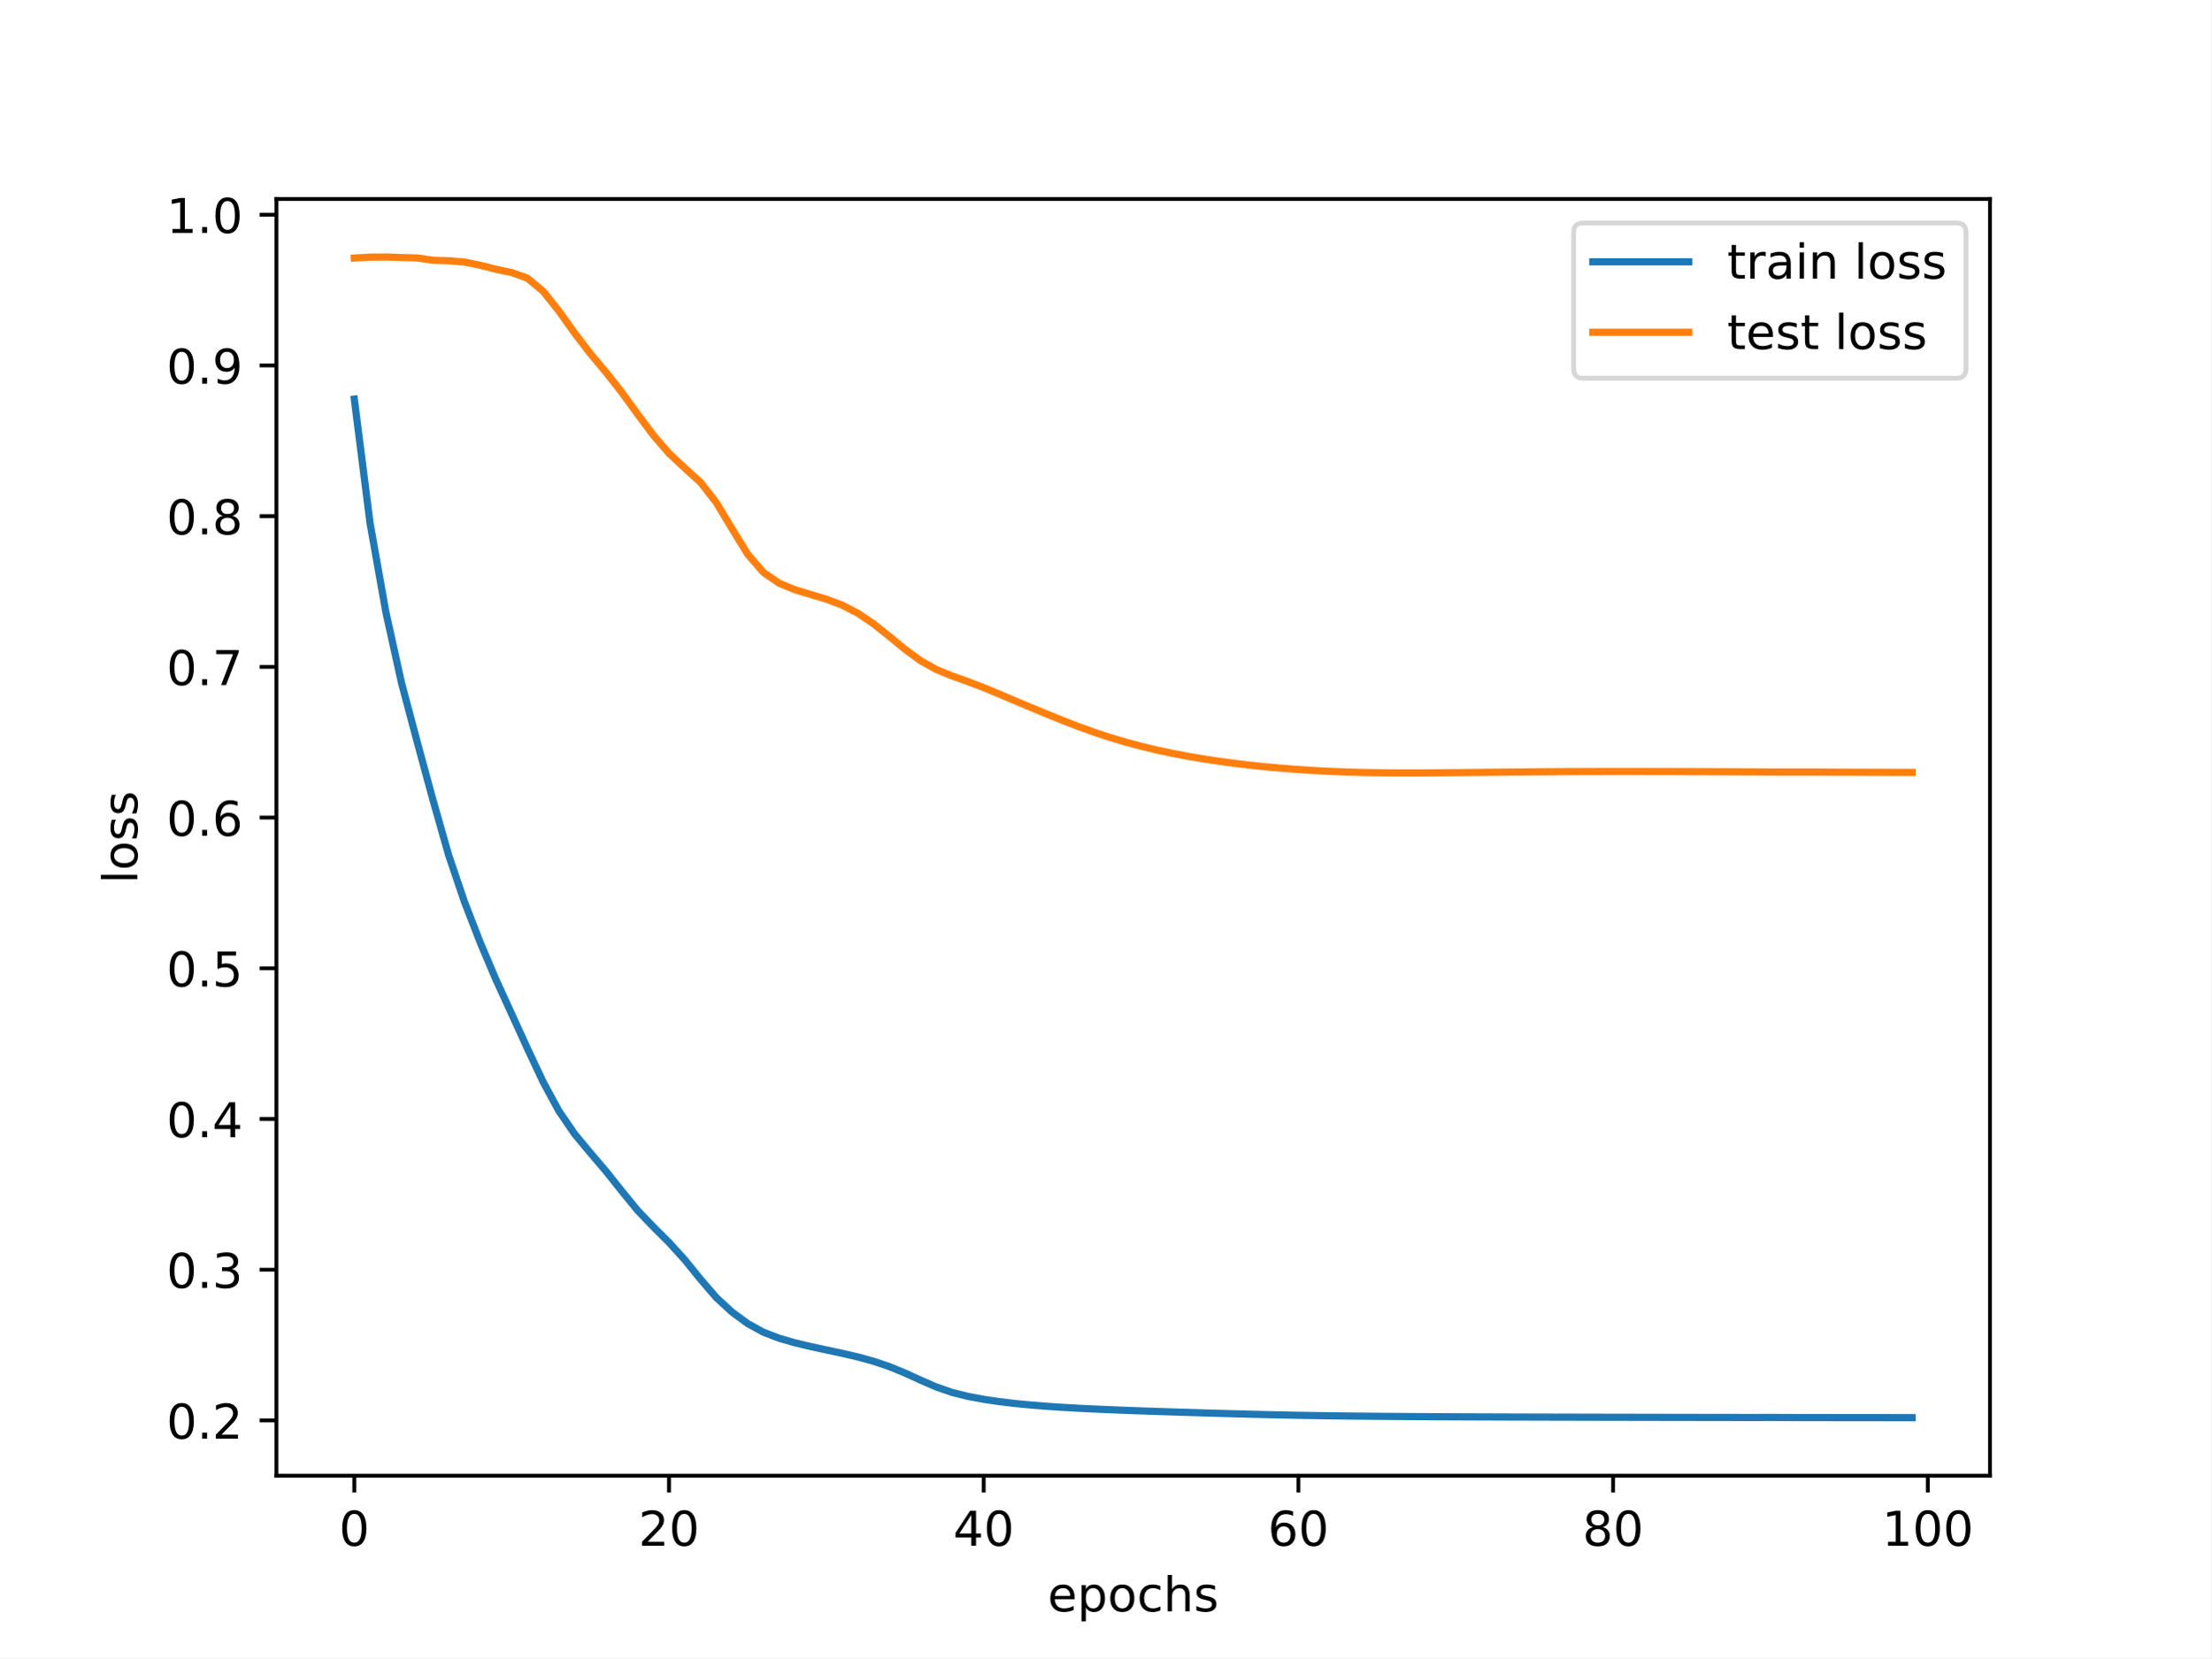
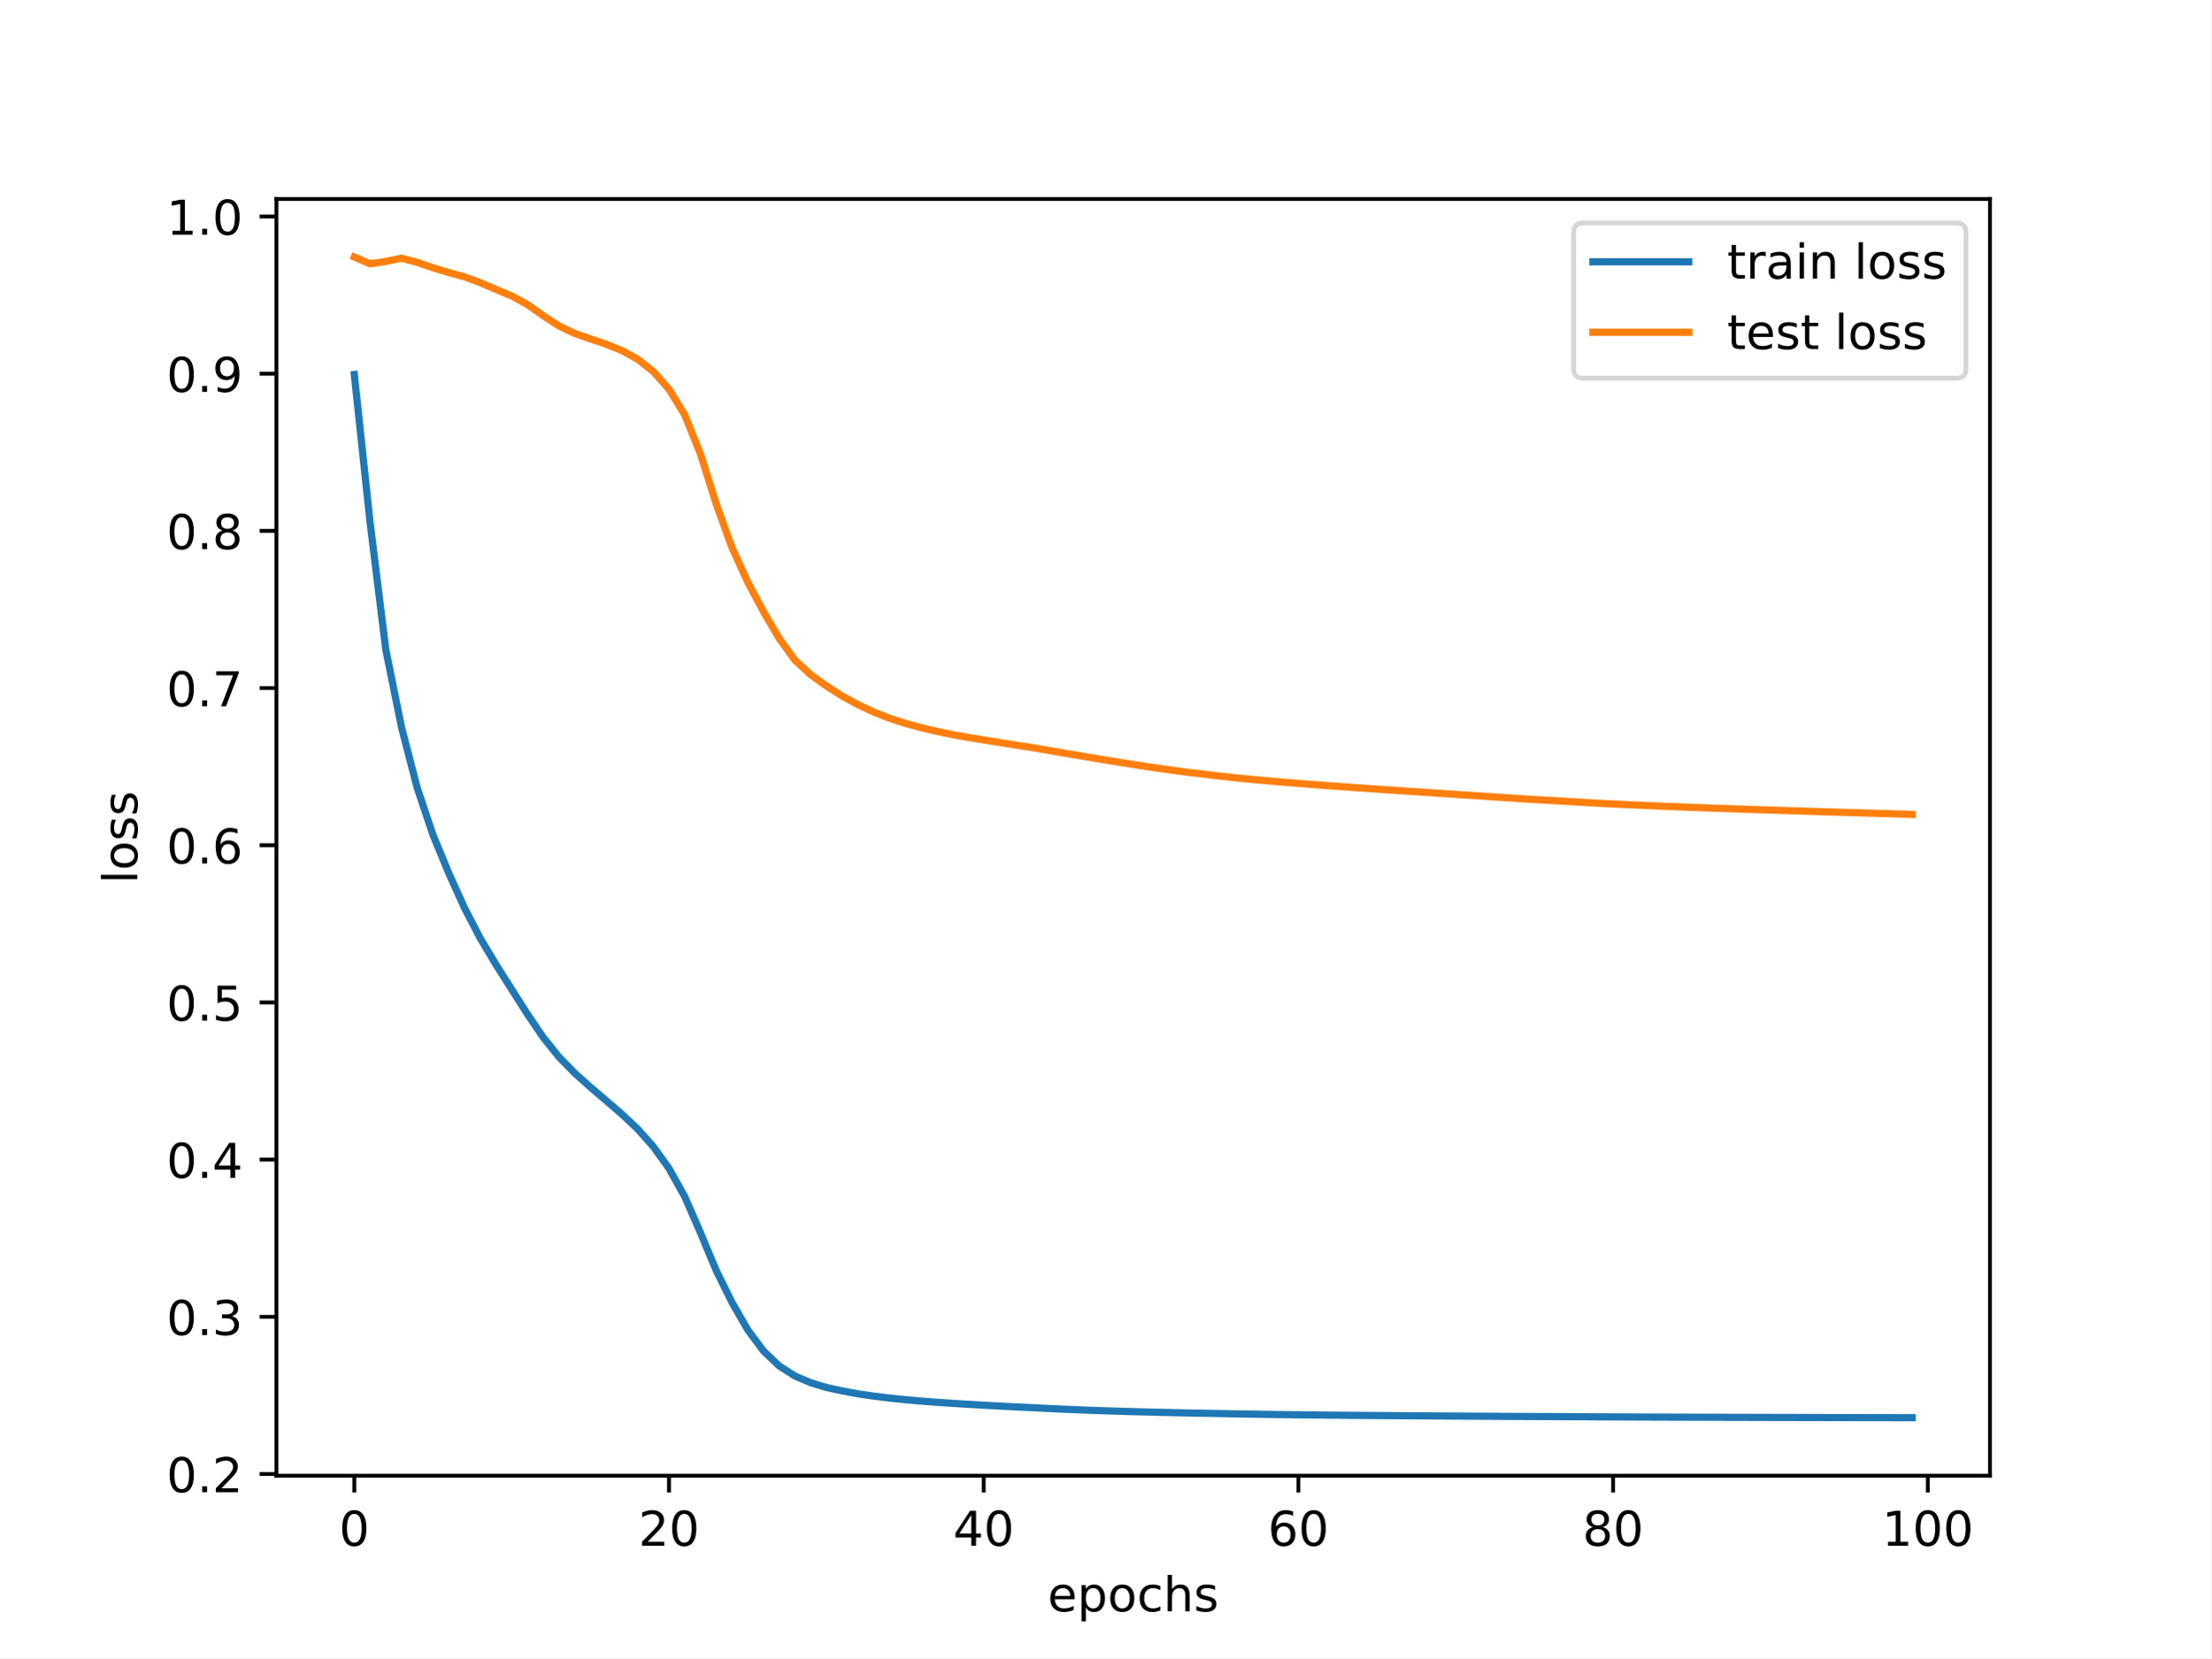
<svg xmlns="http://www.w3.org/2000/svg" xmlns:xlink="http://www.w3.org/1999/xlink" width="460.8pt" height="345.6pt" viewBox="0 0 460.8 345.6" version="1.1">
  <defs>
    <style type="text/css">*{stroke-linejoin: round; stroke-linecap: butt}</style>
  </defs>
  <g id="figure_1">
    <g id="patch_1">
      <path d="M 0 345.6  L 460.8 345.6  L 460.8 0  L 0 0  z " style="fill: #ffffff" />
    </g>
    <g id="axes_1">
      <g id="patch_2">
        <path d="M 57.6 307.584  L 414.72 307.584  L 414.72 41.472  L 57.6 41.472  z " style="fill: #ffffff" />
      </g>
      <g id="matplotlib.axis_1">
        <g id="xtick_1">
          <g id="line2d_1">
            <defs>
-               <path id="mbb6e7d337c" d="M 0 0  L 0 3.5  " style="stroke: #000000; stroke-width: 0.8" />
-             </defs>
-             <g>
-               <use xlink:href="#mbb6e7d337c" x="73.833" y="307.584" style="stroke: #000000; stroke-width: 0.8" />
+               <path id="md433fdb7b7" d="M 0 0  L 0 3.5  " style="stroke: #000000; stroke-width: 0.8" />
+             </defs>
+             <g>
+               <use xlink:href="#md433fdb7b7" x="73.833" y="307.584" style="stroke: #000000; stroke-width: 0.8" />
            </g>
          </g>
          <g id="text_1">
            <g transform="translate(70.65148 322.1824) scale(0.1 -0.1)">
              <defs>
                <path id="DejaVuSans-30" d="M 2034 4250  Q 1547 4250 1301 3770  Q 1056 3291 1056 2328  Q 1056 1369 1301 889  Q 1547 409 2034 409  Q 2525 409 2770 889  Q 3016 1369 3016 2328  Q 3016 3291 2770 3770  Q 2525 4250 2034 4250  z M 2034 4750  Q 2819 4750 3233 4129  Q 3647 3509 3647 2328  Q 3647 1150 3233 529  Q 2819 -91 2034 -91  Q 1250 -91 836 529  Q 422 1150 422 2328  Q 422 3509 836 4129  Q 1250 4750 2034 4750  z " transform="scale(0.015625)" />
              </defs>
              <use xlink:href="#DejaVuSans-30" />
            </g>
          </g>
        </g>
        <g id="xtick_2">
          <g id="line2d_2">
            <g>
-               <use xlink:href="#mbb6e7d337c" x="139.42" y="307.584" style="stroke: #000000; stroke-width: 0.8" />
+               <use xlink:href="#md433fdb7b7" x="139.42" y="307.584" style="stroke: #000000; stroke-width: 0.8" />
            </g>
          </g>
          <g id="text_2">
            <g transform="translate(133.057 322.1824) scale(0.1 -0.1)">
              <defs>
                <path id="DejaVuSans-32" d="M 1228 531  L 3431 531  L 3431 0  L 469 0  L 469 531  Q 828 903 1448 1529  Q 2069 2156 2228 2338  Q 2531 2678 2651 2914  Q 2772 3150 2772 3378  Q 2772 3750 2511 3984  Q 2250 4219 1831 4219  Q 1534 4219 1204 4116  Q 875 4013 500 3803  L 500 4441  Q 881 4594 1212 4672  Q 1544 4750 1819 4750  Q 2544 4750 2975 4387  Q 3406 4025 3406 3419  Q 3406 3131 3298 2873  Q 3191 2616 2906 2266  Q 2828 2175 2409 1742  Q 1991 1309 1228 531  z " transform="scale(0.015625)" />
              </defs>
              <use xlink:href="#DejaVuSans-32" />
              <use xlink:href="#DejaVuSans-30" x="63.623" />
            </g>
          </g>
        </g>
        <g id="xtick_3">
          <g id="line2d_3">
            <g>
-               <use xlink:href="#mbb6e7d337c" x="205.006" y="307.584" style="stroke: #000000; stroke-width: 0.8" />
+               <use xlink:href="#md433fdb7b7" x="205.006" y="307.584" style="stroke: #000000; stroke-width: 0.8" />
            </g>
          </g>
          <g id="text_3">
            <g transform="translate(198.6438 322.1824) scale(0.1 -0.1)">
              <defs>
                <path id="DejaVuSans-34" d="M 2419 4116  L 825 1625  L 2419 1625  L 2419 4116  z M 2253 4666  L 3047 4666  L 3047 1625  L 3713 1625  L 3713 1100  L 3047 1100  L 3047 0  L 2419 0  L 2419 1100  L 313 1100  L 313 1709  L 2253 4666  z " transform="scale(0.015625)" />
              </defs>
              <use xlink:href="#DejaVuSans-34" />
              <use xlink:href="#DejaVuSans-30" x="63.623" />
            </g>
          </g>
        </g>
        <g id="xtick_4">
          <g id="line2d_4">
            <g>
-               <use xlink:href="#mbb6e7d337c" x="270.593" y="307.584" style="stroke: #000000; stroke-width: 0.8" />
+               <use xlink:href="#md433fdb7b7" x="270.593" y="307.584" style="stroke: #000000; stroke-width: 0.8" />
            </g>
          </g>
          <g id="text_4">
            <g transform="translate(264.2306 322.1824) scale(0.1 -0.1)">
              <defs>
                <path id="DejaVuSans-36" d="M 2113 2584  Q 1688 2584 1439 2293  Q 1191 2003 1191 1497  Q 1191 994 1439 701  Q 1688 409 2113 409  Q 2538 409 2786 701  Q 3034 994 3034 1497  Q 3034 2003 2786 2293  Q 2538 2584 2113 2584  z M 3366 4563  L 3366 3988  Q 3128 4100 2886 4159  Q 2644 4219 2406 4219  Q 1781 4219 1451 3797  Q 1122 3375 1075 2522  Q 1259 2794 1537 2939  Q 1816 3084 2150 3084  Q 2853 3084 3261 2657  Q 3669 2231 3669 1497  Q 3669 778 3244 343  Q 2819 -91 2113 -91  Q 1303 -91 875 529  Q 447 1150 447 2328  Q 447 3434 972 4092  Q 1497 4750 2381 4750  Q 2619 4750 2861 4703  Q 3103 4656 3366 4563  z " transform="scale(0.015625)" />
              </defs>
              <use xlink:href="#DejaVuSans-36" />
              <use xlink:href="#DejaVuSans-30" x="63.623" />
            </g>
          </g>
        </g>
        <g id="xtick_5">
          <g id="line2d_5">
            <g>
-               <use xlink:href="#mbb6e7d337c" x="336.18" y="307.584" style="stroke: #000000; stroke-width: 0.8" />
+               <use xlink:href="#md433fdb7b7" x="336.18" y="307.584" style="stroke: #000000; stroke-width: 0.8" />
            </g>
          </g>
          <g id="text_5">
            <g transform="translate(329.8173 322.1824) scale(0.1 -0.1)">
              <defs>
                <path id="DejaVuSans-38" d="M 2034 2216  Q 1584 2216 1326 1975  Q 1069 1734 1069 1313  Q 1069 891 1326 650  Q 1584 409 2034 409  Q 2484 409 2743 651  Q 3003 894 3003 1313  Q 3003 1734 2745 1975  Q 2488 2216 2034 2216  z M 1403 2484  Q 997 2584 770 2862  Q 544 3141 544 3541  Q 544 4100 942 4425  Q 1341 4750 2034 4750  Q 2731 4750 3128 4425  Q 3525 4100 3525 3541  Q 3525 3141 3298 2862  Q 3072 2584 2669 2484  Q 3125 2378 3379 2068  Q 3634 1759 3634 1313  Q 3634 634 3220 271  Q 2806 -91 2034 -91  Q 1263 -91 848 271  Q 434 634 434 1313  Q 434 1759 690 2068  Q 947 2378 1403 2484  z M 1172 3481  Q 1172 3119 1398 2916  Q 1625 2713 2034 2713  Q 2441 2713 2670 2916  Q 2900 3119 2900 3481  Q 2900 3844 2670 4047  Q 2441 4250 2034 4250  Q 1625 4250 1398 4047  Q 1172 3844 1172 3481  z " transform="scale(0.015625)" />
              </defs>
              <use xlink:href="#DejaVuSans-38" />
              <use xlink:href="#DejaVuSans-30" x="63.623" />
            </g>
          </g>
        </g>
        <g id="xtick_6">
          <g id="line2d_6">
            <g>
-               <use xlink:href="#mbb6e7d337c" x="401.767" y="307.584" style="stroke: #000000; stroke-width: 0.8" />
+               <use xlink:href="#md433fdb7b7" x="401.767" y="307.584" style="stroke: #000000; stroke-width: 0.8" />
            </g>
          </g>
          <g id="text_6">
            <g transform="translate(392.2229 322.1824) scale(0.1 -0.1)">
              <defs>
                <path id="DejaVuSans-31" d="M 794 531  L 1825 531  L 1825 4091  L 703 3866  L 703 4441  L 1819 4666  L 2450 4666  L 2450 531  L 3481 531  L 3481 0  L 794 0  L 794 531  z " transform="scale(0.015625)" />
              </defs>
              <use xlink:href="#DejaVuSans-31" />
              <use xlink:href="#DejaVuSans-30" x="63.623" />
              <use xlink:href="#DejaVuSans-30" x="127.246" />
            </g>
          </g>
        </g>
        <g id="text_7">
          <g transform="translate(218.3272 335.8606) scale(0.1 -0.1)">
            <defs>
              <path id="DejaVuSans-65" d="M 3597 1894  L 3597 1613  L 953 1613  Q 991 1019 1311 708  Q 1631 397 2203 397  Q 2534 397 2845 478  Q 3156 559 3463 722  L 3463 178  Q 3153 47 2828 -22  Q 2503 -91 2169 -91  Q 1331 -91 842 396  Q 353 884 353 1716  Q 353 2575 817 3079  Q 1281 3584 2069 3584  Q 2775 3584 3186 3129  Q 3597 2675 3597 1894  z M 3022 2063  Q 3016 2534 2758 2815  Q 2500 3097 2075 3097  Q 1594 3097 1305 2825  Q 1016 2553 972 2059  L 3022 2063  z " transform="scale(0.015625)" />
              <path id="DejaVuSans-70" d="M 1159 525  L 1159 -1331  L 581 -1331  L 581 3500  L 1159 3500  L 1159 2969  Q 1341 3281 1617 3432  Q 1894 3584 2278 3584  Q 2916 3584 3314 3078  Q 3713 2572 3713 1747  Q 3713 922 3314 415  Q 2916 -91 2278 -91  Q 1894 -91 1617 61  Q 1341 213 1159 525  z M 3116 1747  Q 3116 2381 2855 2742  Q 2594 3103 2138 3103  Q 1681 3103 1420 2742  Q 1159 2381 1159 1747  Q 1159 1113 1420 752  Q 1681 391 2138 391  Q 2594 391 2855 752  Q 3116 1113 3116 1747  z " transform="scale(0.015625)" />
              <path id="DejaVuSans-6f" d="M 1959 3097  Q 1497 3097 1228 2736  Q 959 2375 959 1747  Q 959 1119 1226 758  Q 1494 397 1959 397  Q 2419 397 2687 759  Q 2956 1122 2956 1747  Q 2956 2369 2687 2733  Q 2419 3097 1959 3097  z M 1959 3584  Q 2709 3584 3137 3096  Q 3566 2609 3566 1747  Q 3566 888 3137 398  Q 2709 -91 1959 -91  Q 1206 -91 779 398  Q 353 888 353 1747  Q 353 2609 779 3096  Q 1206 3584 1959 3584  z " transform="scale(0.015625)" />
              <path id="DejaVuSans-63" d="M 3122 3366  L 3122 2828  Q 2878 2963 2633 3030  Q 2388 3097 2138 3097  Q 1578 3097 1268 2742  Q 959 2388 959 1747  Q 959 1106 1268 751  Q 1578 397 2138 397  Q 2388 397 2633 464  Q 2878 531 3122 666  L 3122 134  Q 2881 22 2623 -34  Q 2366 -91 2075 -91  Q 1284 -91 818 406  Q 353 903 353 1747  Q 353 2603 823 3093  Q 1294 3584 2113 3584  Q 2378 3584 2631 3529  Q 2884 3475 3122 3366  z " transform="scale(0.015625)" />
              <path id="DejaVuSans-68" d="M 3513 2113  L 3513 0  L 2938 0  L 2938 2094  Q 2938 2591 2744 2837  Q 2550 3084 2163 3084  Q 1697 3084 1428 2787  Q 1159 2491 1159 1978  L 1159 0  L 581 0  L 581 4863  L 1159 4863  L 1159 2956  Q 1366 3272 1645 3428  Q 1925 3584 2291 3584  Q 2894 3584 3203 3211  Q 3513 2838 3513 2113  z " transform="scale(0.015625)" />
              <path id="DejaVuSans-73" d="M 2834 3397  L 2834 2853  Q 2591 2978 2328 3040  Q 2066 3103 1784 3103  Q 1356 3103 1142 2972  Q 928 2841 928 2578  Q 928 2378 1081 2264  Q 1234 2150 1697 2047  L 1894 2003  Q 2506 1872 2764 1633  Q 3022 1394 3022 966  Q 3022 478 2636 193  Q 2250 -91 1575 -91  Q 1294 -91 989 -36  Q 684 19 347 128  L 347 722  Q 666 556 975 473  Q 1284 391 1588 391  Q 1994 391 2212 530  Q 2431 669 2431 922  Q 2431 1156 2273 1281  Q 2116 1406 1581 1522  L 1381 1569  Q 847 1681 609 1914  Q 372 2147 372 2553  Q 372 3047 722 3315  Q 1072 3584 1716 3584  Q 2034 3584 2315 3537  Q 2597 3491 2834 3397  z " transform="scale(0.015625)" />
            </defs>
            <use xlink:href="#DejaVuSans-65" />
            <use xlink:href="#DejaVuSans-70" x="61.523" />
            <use xlink:href="#DejaVuSans-6f" x="125" />
            <use xlink:href="#DejaVuSans-63" x="186.182" />
            <use xlink:href="#DejaVuSans-68" x="241.162" />
            <use xlink:href="#DejaVuSans-73" x="304.541" />
          </g>
        </g>
      </g>
      <g id="matplotlib.axis_2">
        <g id="ytick_1">
          <g id="line2d_7">
            <defs>
-               <path id="m3b03d1a5b4" d="M 0 0  L -3.5 0  " style="stroke: #000000; stroke-width: 0.8" />
-             </defs>
-             <g>
-               <use xlink:href="#m3b03d1a5b4" x="57.6" y="296.063" style="stroke: #000000; stroke-width: 0.8" />
+               <path id="m736f15ecc2" d="M 0 0  L -3.5 0  " style="stroke: #000000; stroke-width: 0.8" />
+             </defs>
+             <g>
+               <use xlink:href="#m736f15ecc2" x="57.6" y="307.23" style="stroke: #000000; stroke-width: 0.8" />
            </g>
          </g>
          <g id="text_8">
-             <g transform="translate(34.69687 299.8618) scale(0.1 -0.1)">
+             <g transform="translate(34.69687 311.0289) scale(0.1 -0.1)">
              <defs>
                <path id="DejaVuSans-2e" d="M 684 794  L 1344 794  L 1344 0  L 684 0  L 684 794  z " transform="scale(0.015625)" />
              </defs>
              <use xlink:href="#DejaVuSans-30" />
              <use xlink:href="#DejaVuSans-2e" x="63.623" />
              <use xlink:href="#DejaVuSans-32" x="95.41" />
            </g>
          </g>
        </g>
        <g id="ytick_2">
          <g id="line2d_8">
            <g>
-               <use xlink:href="#m3b03d1a5b4" x="57.6" y="264.648" style="stroke: #000000; stroke-width: 0.8" />
+               <use xlink:href="#m736f15ecc2" x="57.6" y="274.466" style="stroke: #000000; stroke-width: 0.8" />
            </g>
          </g>
          <g id="text_9">
-             <g transform="translate(34.69687 268.4475) scale(0.1 -0.1)">
+             <g transform="translate(34.69687 278.2648) scale(0.1 -0.1)">
              <defs>
                <path id="DejaVuSans-33" d="M 2597 2516  Q 3050 2419 3304 2112  Q 3559 1806 3559 1356  Q 3559 666 3084 287  Q 2609 -91 1734 -91  Q 1441 -91 1130 -33  Q 819 25 488 141  L 488 750  Q 750 597 1062 519  Q 1375 441 1716 441  Q 2309 441 2620 675  Q 2931 909 2931 1356  Q 2931 1769 2642 2001  Q 2353 2234 1838 2234  L 1294 2234  L 1294 2753  L 1863 2753  Q 2328 2753 2575 2939  Q 2822 3125 2822 3475  Q 2822 3834 2567 4026  Q 2313 4219 1838 4219  Q 1578 4219 1281 4162  Q 984 4106 628 3988  L 628 4550  Q 988 4650 1302 4700  Q 1616 4750 1894 4750  Q 2613 4750 3031 4423  Q 3450 4097 3450 3541  Q 3450 3153 3228 2886  Q 3006 2619 2597 2516  z " transform="scale(0.015625)" />
              </defs>
              <use xlink:href="#DejaVuSans-30" />
              <use xlink:href="#DejaVuSans-2e" x="63.623" />
              <use xlink:href="#DejaVuSans-33" x="95.41" />
            </g>
          </g>
        </g>
        <g id="ytick_3">
          <g id="line2d_9">
            <g>
-               <use xlink:href="#m3b03d1a5b4" x="57.6" y="233.234" style="stroke: #000000; stroke-width: 0.8" />
+               <use xlink:href="#m736f15ecc2" x="57.6" y="241.701" style="stroke: #000000; stroke-width: 0.8" />
            </g>
          </g>
          <g id="text_10">
-             <g transform="translate(34.69687 237.0332) scale(0.1 -0.1)">
+             <g transform="translate(34.69687 245.5007) scale(0.1 -0.1)">
              <use xlink:href="#DejaVuSans-30" />
              <use xlink:href="#DejaVuSans-2e" x="63.623" />
              <use xlink:href="#DejaVuSans-34" x="95.41" />
            </g>
          </g>
        </g>
        <g id="ytick_4">
          <g id="line2d_10">
            <g>
-               <use xlink:href="#m3b03d1a5b4" x="57.6" y="201.82" style="stroke: #000000; stroke-width: 0.8" />
+               <use xlink:href="#m736f15ecc2" x="57.6" y="208.937" style="stroke: #000000; stroke-width: 0.8" />
            </g>
          </g>
          <g id="text_11">
-             <g transform="translate(34.69687 205.6189) scale(0.1 -0.1)">
+             <g transform="translate(34.69687 212.7366) scale(0.1 -0.1)">
              <defs>
                <path id="DejaVuSans-35" d="M 691 4666  L 3169 4666  L 3169 4134  L 1269 4134  L 1269 2991  Q 1406 3038 1543 3061  Q 1681 3084 1819 3084  Q 2600 3084 3056 2656  Q 3513 2228 3513 1497  Q 3513 744 3044 326  Q 2575 -91 1722 -91  Q 1428 -91 1123 -41  Q 819 9 494 109  L 494 744  Q 775 591 1075 516  Q 1375 441 1709 441  Q 2250 441 2565 725  Q 2881 1009 2881 1497  Q 2881 1984 2565 2268  Q 2250 2553 1709 2553  Q 1456 2553 1204 2497  Q 953 2441 691 2322  L 691 4666  z " transform="scale(0.015625)" />
              </defs>
              <use xlink:href="#DejaVuSans-30" />
              <use xlink:href="#DejaVuSans-2e" x="63.623" />
              <use xlink:href="#DejaVuSans-35" x="95.41" />
            </g>
          </g>
        </g>
        <g id="ytick_5">
          <g id="line2d_11">
            <g>
-               <use xlink:href="#m3b03d1a5b4" x="57.6" y="170.405" style="stroke: #000000; stroke-width: 0.8" />
+               <use xlink:href="#m736f15ecc2" x="57.6" y="176.173" style="stroke: #000000; stroke-width: 0.8" />
            </g>
          </g>
          <g id="text_12">
-             <g transform="translate(34.69687 174.2046) scale(0.1 -0.1)">
+             <g transform="translate(34.69687 179.9725) scale(0.1 -0.1)">
              <use xlink:href="#DejaVuSans-30" />
              <use xlink:href="#DejaVuSans-2e" x="63.623" />
              <use xlink:href="#DejaVuSans-36" x="95.41" />
            </g>
          </g>
        </g>
        <g id="ytick_6">
          <g id="line2d_12">
            <g>
-               <use xlink:href="#m3b03d1a5b4" x="57.6" y="138.991" style="stroke: #000000; stroke-width: 0.8" />
+               <use xlink:href="#m736f15ecc2" x="57.6" y="143.409" style="stroke: #000000; stroke-width: 0.8" />
            </g>
          </g>
          <g id="text_13">
-             <g transform="translate(34.69687 142.7903) scale(0.1 -0.1)">
+             <g transform="translate(34.69687 147.2084) scale(0.1 -0.1)">
              <defs>
                <path id="DejaVuSans-37" d="M 525 4666  L 3525 4666  L 3525 4397  L 1831 0  L 1172 0  L 2766 4134  L 525 4134  L 525 4666  z " transform="scale(0.015625)" />
              </defs>
              <use xlink:href="#DejaVuSans-30" />
              <use xlink:href="#DejaVuSans-2e" x="63.623" />
              <use xlink:href="#DejaVuSans-37" x="95.41" />
            </g>
          </g>
        </g>
        <g id="ytick_7">
          <g id="line2d_13">
            <g>
-               <use xlink:href="#m3b03d1a5b4" x="57.6" y="107.577" style="stroke: #000000; stroke-width: 0.8" />
+               <use xlink:href="#m736f15ecc2" x="57.6" y="110.645" style="stroke: #000000; stroke-width: 0.8" />
            </g>
          </g>
          <g id="text_14">
-             <g transform="translate(34.69687 111.3761) scale(0.1 -0.1)">
+             <g transform="translate(34.69687 114.4444) scale(0.1 -0.1)">
              <use xlink:href="#DejaVuSans-30" />
              <use xlink:href="#DejaVuSans-2e" x="63.623" />
              <use xlink:href="#DejaVuSans-38" x="95.41" />
            </g>
          </g>
        </g>
        <g id="ytick_8">
          <g id="line2d_14">
            <g>
-               <use xlink:href="#m3b03d1a5b4" x="57.6" y="76.163" style="stroke: #000000; stroke-width: 0.8" />
+               <use xlink:href="#m736f15ecc2" x="57.6" y="77.881" style="stroke: #000000; stroke-width: 0.8" />
            </g>
          </g>
          <g id="text_15">
-             <g transform="translate(34.69687 79.96177) scale(0.1 -0.1)">
+             <g transform="translate(34.69687 81.68027) scale(0.1 -0.1)">
              <defs>
                <path id="DejaVuSans-39" d="M 703 97  L 703 672  Q 941 559 1184 500  Q 1428 441 1663 441  Q 2288 441 2617 861  Q 2947 1281 2994 2138  Q 2813 1869 2534 1725  Q 2256 1581 1919 1581  Q 1219 1581 811 2004  Q 403 2428 403 3163  Q 403 3881 828 4315  Q 1253 4750 1959 4750  Q 2769 4750 3195 4129  Q 3622 3509 3622 2328  Q 3622 1225 3098 567  Q 2575 -91 1691 -91  Q 1453 -91 1209 -44  Q 966 3 703 97  z M 1959 2075  Q 2384 2075 2632 2365  Q 2881 2656 2881 3163  Q 2881 3666 2632 3958  Q 2384 4250 1959 4250  Q 1534 4250 1286 3958  Q 1038 3666 1038 3163  Q 1038 2656 1286 2365  Q 1534 2075 1959 2075  z " transform="scale(0.015625)" />
              </defs>
              <use xlink:href="#DejaVuSans-30" />
              <use xlink:href="#DejaVuSans-2e" x="63.623" />
              <use xlink:href="#DejaVuSans-39" x="95.41" />
            </g>
          </g>
        </g>
        <g id="ytick_9">
          <g id="line2d_15">
            <g>
-               <use xlink:href="#m3b03d1a5b4" x="57.6" y="44.748" style="stroke: #000000; stroke-width: 0.8" />
+               <use xlink:href="#m736f15ecc2" x="57.6" y="45.117" style="stroke: #000000; stroke-width: 0.8" />
            </g>
          </g>
          <g id="text_16">
-             <g transform="translate(34.69687 48.54749) scale(0.1 -0.1)">
+             <g transform="translate(34.69687 48.91618) scale(0.1 -0.1)">
              <use xlink:href="#DejaVuSans-31" />
              <use xlink:href="#DejaVuSans-2e" x="63.623" />
              <use xlink:href="#DejaVuSans-30" x="95.41" />
            </g>
          </g>
        </g>
        <g id="text_17">
          <g transform="translate(28.61719 184.1858) rotate(-90) scale(0.1 -0.1)">
            <defs>
              <path id="DejaVuSans-6c" d="M 603 4863  L 1178 4863  L 1178 0  L 603 0  L 603 4863  z " transform="scale(0.015625)" />
            </defs>
            <use xlink:href="#DejaVuSans-6c" />
            <use xlink:href="#DejaVuSans-6f" x="27.783" />
            <use xlink:href="#DejaVuSans-73" x="88.965" />
            <use xlink:href="#DejaVuSans-73" x="141.064" />
          </g>
        </g>
      </g>
      <g id="line2d_16">
-         <path d="M 73.833 83.18  L 77.112 109.018  L 80.391 127.489  L 83.671 142.341  L 86.95 154.677  L 90.229 166.751  L 93.509 178.282  L 96.788 187.968  L 100.067 196.433  L 103.347 204.17  L 106.626 211.329  L 109.905 218.522  L 113.185 225.505  L 116.464 231.553  L 119.743 236.344  L 123.023 240.293  L 126.302 244.139  L 129.581 248.256  L 132.861 252.267  L 136.14 255.701  L 139.42 258.967  L 142.699 262.574  L 145.978 266.625  L 149.258 270.435  L 152.537 273.463  L 155.816 275.873  L 159.096 277.676  L 162.375 278.938  L 165.654 279.882  L 168.934 280.665  L 172.213 281.374  L 175.492 282.074  L 178.772 282.835  L 182.051 283.733  L 185.33 284.837  L 188.61 286.183  L 191.889 287.686  L 195.168 289.109  L 198.448 290.235  L 201.727 291.049  L 205.006 291.663  L 208.286 292.148  L 211.565 292.537  L 214.844 292.853  L 218.124 293.114  L 221.403 293.333  L 224.682 293.52  L 227.962 293.682  L 231.241 293.825  L 234.52 293.955  L 237.8 294.075  L 241.079 294.187  L 244.358 294.295  L 247.638 294.398  L 250.917 294.498  L 254.196 294.594  L 257.476 294.686  L 260.755 294.773  L 264.034 294.854  L 267.314 294.926  L 270.593 294.991  L 273.872 295.047  L 277.152 295.096  L 280.431 295.138  L 283.71 295.174  L 286.99 295.204  L 290.269 295.231  L 293.548 295.253  L 296.828 295.273  L 300.107 295.29  L 303.386 295.306  L 306.666 295.32  L 309.945 295.332  L 313.224 295.344  L 316.504 295.354  L 319.783 295.364  L 323.062 295.372  L 326.342 295.381  L 329.621 295.388  L 332.9 295.396  L 336.18 295.402  L 339.459 295.409  L 342.739 295.415  L 346.018 295.421  L 349.297 295.427  L 352.577 295.432  L 355.856 295.438  L 359.135 295.443  L 362.415 295.447  L 365.694 295.452  L 368.973 295.439  L 372.253 295.456  L 375.532 295.461  L 378.811 295.468  L 382.091 295.472  L 385.37 295.476  L 388.649 295.479  L 391.929 295.482  L 395.208 295.485  L 398.487 295.488  " clip-path="url(#p0005aac0f4)" style="fill: none; stroke: #1f77b4; stroke-width: 1.5; stroke-linecap: square" />
+         <path d="M 73.833 78.056  L 77.112 108.814  L 80.391 135.372  L 83.671 151.585  L 86.95 164.241  L 90.229 174.023  L 93.509 181.959  L 96.788 189.227  L 100.067 195.542  L 103.347 201.032  L 106.626 206.201  L 109.905 211.363  L 113.185 216.195  L 116.464 220.287  L 119.743 223.645  L 123.023 226.586  L 126.302 229.384  L 129.581 232.208  L 132.861 235.297  L 136.14 238.97  L 139.42 243.546  L 142.699 249.431  L 145.978 256.946  L 149.258 264.818  L 152.537 271.444  L 155.816 277.152  L 159.096 281.575  L 162.375 284.698  L 165.654 286.8  L 168.934 288.202  L 172.213 289.194  L 175.492 289.906  L 178.772 290.508  L 182.051 290.996  L 185.33 291.398  L 188.61 291.735  L 191.889 292.024  L 195.168 292.277  L 198.448 292.5  L 201.727 292.702  L 205.006 292.891  L 208.286 293.072  L 211.565 293.242  L 214.844 293.382  L 218.124 293.554  L 221.403 293.707  L 224.682 293.844  L 227.962 293.97  L 231.241 294.084  L 234.52 294.186  L 237.8 294.277  L 241.079 294.361  L 244.358 294.438  L 247.638 294.511  L 250.917 294.572  L 254.196 294.637  L 257.476 294.7  L 260.755 294.756  L 264.034 294.806  L 267.314 294.851  L 270.593 294.891  L 273.872 294.927  L 277.152 294.96  L 280.431 294.99  L 283.71 295.017  L 286.99 295.043  L 290.269 295.068  L 293.548 295.091  L 296.828 295.113  L 300.107 295.135  L 303.386 295.156  L 306.666 295.176  L 309.945 295.196  L 313.224 295.215  L 316.504 295.233  L 319.783 295.249  L 323.062 295.256  L 326.342 295.276  L 329.621 295.291  L 332.9 295.313  L 336.18 295.327  L 339.459 295.341  L 342.739 295.353  L 346.018 295.366  L 349.297 295.377  L 352.577 295.388  L 355.856 295.398  L 359.135 295.408  L 362.415 295.417  L 365.694 295.426  L 368.973 295.434  L 372.253 295.442  L 375.532 295.45  L 378.811 295.456  L 382.091 295.463  L 385.37 295.469  L 388.649 295.474  L 391.929 295.479  L 395.208 295.484  L 398.487 295.488  " clip-path="url(#pae27272a6f)" style="fill: none; stroke: #1f77b4; stroke-width: 1.5; stroke-linecap: square" />
      </g>
      <g id="line2d_17">
-         <path d="M 73.833 53.783  L 77.112 53.599  L 80.391 53.568  L 83.671 53.676  L 86.95 53.763  L 90.229 54.243  L 93.509 54.344  L 96.788 54.615  L 100.067 55.28  L 103.347 56.119  L 106.626 56.807  L 109.905 57.97  L 113.185 60.696  L 116.464 64.828  L 119.743 69.417  L 123.023 73.686  L 126.302 77.616  L 129.581 81.775  L 132.861 86.302  L 136.14 90.678  L 139.42 94.494  L 142.699 97.546  L 145.978 100.523  L 149.258 104.721  L 152.537 110.172  L 155.816 115.512  L 159.096 119.301  L 162.375 121.556  L 165.654 122.91  L 168.934 123.899  L 172.213 124.885  L 175.492 126.115  L 178.772 127.809  L 182.051 130.026  L 185.33 132.633  L 188.61 135.337  L 191.889 137.737  L 195.168 139.563  L 198.448 140.894  L 201.727 142.063  L 205.006 143.319  L 208.286 144.684  L 211.565 146.079  L 214.844 147.458  L 218.124 148.816  L 221.403 150.141  L 224.682 151.409  L 227.962 152.593  L 231.241 153.677  L 234.52 154.657  L 237.8 155.537  L 241.079 156.323  L 244.358 157.023  L 247.638 157.645  L 250.917 158.198  L 254.196 158.689  L 257.476 159.124  L 260.755 159.508  L 264.034 159.846  L 267.314 160.139  L 270.593 160.391  L 273.872 160.6  L 277.152 160.77  L 280.431 160.9  L 283.71 160.995  L 286.99 161.056  L 290.269 161.089  L 293.548 161.099  L 296.828 161.091  L 300.107 161.07  L 303.386 161.041  L 306.666 161.007  L 309.945 160.971  L 313.224 160.935  L 316.504 160.903  L 319.783 160.874  L 323.062 160.85  L 326.342 160.83  L 329.621 160.817  L 332.9 160.808  L 336.18 160.803  L 339.459 160.803  L 342.739 160.806  L 346.018 160.811  L 349.297 160.82  L 352.577 160.83  L 355.856 160.841  L 359.135 160.853  L 362.415 160.866  L 365.694 160.879  L 368.973 160.912  L 372.253 160.922  L 375.532 160.921  L 378.811 160.923  L 382.091 160.941  L 385.37 160.956  L 388.649 160.966  L 391.929 160.975  L 395.208 160.985  L 398.487 160.995  " clip-path="url(#p0005aac0f4)" style="fill: none; stroke: #ff7f0e; stroke-width: 1.5; stroke-linecap: square" />
+         <path d="M 73.833 53.568  L 77.112 54.992  L 80.391 54.485  L 83.671 53.813  L 86.95 54.683  L 90.229 55.811  L 93.509 56.81  L 96.788 57.693  L 100.067 58.913  L 103.347 60.322  L 106.626 61.682  L 109.905 63.469  L 113.185 65.79  L 116.464 67.933  L 119.743 69.489  L 123.023 70.634  L 126.302 71.733  L 129.581 73.055  L 132.861 74.848  L 136.14 77.425  L 139.42 81.126  L 142.699 86.49  L 145.978 94.639  L 149.258 105.057  L 152.537 114.131  L 155.816 121.306  L 159.096 127.465  L 162.375 133.062  L 165.654 137.59  L 168.934 140.619  L 172.213 142.972  L 175.492 145.076  L 178.772 146.861  L 182.051 148.398  L 185.33 149.692  L 188.61 150.754  L 191.889 151.653  L 195.168 152.427  L 198.448 153.103  L 201.727 153.698  L 205.006 154.223  L 208.286 154.752  L 211.565 155.284  L 214.844 155.775  L 218.124 156.336  L 221.403 156.904  L 224.682 157.457  L 227.962 158.006  L 231.241 158.552  L 234.52 159.082  L 237.8 159.594  L 241.079 160.084  L 244.358 160.547  L 247.638 160.982  L 250.917 161.358  L 254.196 161.759  L 257.476 162.119  L 260.755 162.438  L 264.034 162.735  L 267.314 163.018  L 270.593 163.286  L 273.872 163.541  L 277.152 163.786  L 280.431 164.023  L 283.71 164.253  L 286.99 164.479  L 290.269 164.701  L 293.548 164.921  L 296.828 165.14  L 300.107 165.358  L 303.386 165.576  L 306.666 165.794  L 309.945 166.01  L 313.224 166.226  L 316.504 166.438  L 319.783 166.655  L 323.062 166.826  L 326.342 167.025  L 329.621 167.216  L 332.9 167.416  L 336.18 167.574  L 339.459 167.728  L 342.739 167.875  L 346.018 168.018  L 349.297 168.15  L 352.577 168.277  L 355.856 168.398  L 359.135 168.514  L 362.415 168.627  L 365.694 168.736  L 368.973 168.844  L 372.253 168.949  L 375.532 169.052  L 378.811 169.154  L 382.091 169.255  L 385.37 169.355  L 388.649 169.453  L 391.929 169.551  L 395.208 169.647  L 398.487 169.741  " clip-path="url(#pae27272a6f)" style="fill: none; stroke: #ff7f0e; stroke-width: 1.5; stroke-linecap: square" />
      </g>
      <g id="patch_3">
        <path d="M 57.6 307.584  L 57.6 41.472  " style="fill: none; stroke: #000000; stroke-width: 0.8; stroke-linejoin: miter; stroke-linecap: square" />
      </g>
      <g id="patch_4">
        <path d="M 414.72 307.584  L 414.72 41.472  " style="fill: none; stroke: #000000; stroke-width: 0.8; stroke-linejoin: miter; stroke-linecap: square" />
      </g>
      <g id="patch_5">
        <path d="M 57.6 307.584  L 414.72 307.584  " style="fill: none; stroke: #000000; stroke-width: 0.8; stroke-linejoin: miter; stroke-linecap: square" />
      </g>
      <g id="patch_6">
        <path d="M 57.6 41.472  L 414.72 41.472  " style="fill: none; stroke: #000000; stroke-width: 0.8; stroke-linejoin: miter; stroke-linecap: square" />
      </g>
      <g id="legend_1">
        <g id="patch_7">
          <path d="M 329.951 78.828  L 407.72 78.828  Q 409.72 78.828 409.72 76.828  L 409.72 48.472  Q 409.72 46.472 407.72 46.472  L 329.951 46.472  Q 327.951 46.472 327.951 48.472  L 327.951 76.828  Q 327.951 78.828 329.951 78.828  z " style="fill: #ffffff; opacity: 0.8; stroke: #cccccc; stroke-linejoin: miter" />
        </g>
        <g id="line2d_18">
          <path d="M 331.951 54.57  L 341.951 54.57  L 351.951 54.57  " style="fill: none; stroke: #1f77b4; stroke-width: 1.5; stroke-linecap: square" />
        </g>
        <g id="text_18">
          <g transform="translate(359.9513 58.07044) scale(0.1 -0.1)">
            <defs>
              <path id="DejaVuSans-74" d="M 1172 4494  L 1172 3500  L 2356 3500  L 2356 3053  L 1172 3053  L 1172 1153  Q 1172 725 1289 603  Q 1406 481 1766 481  L 2356 481  L 2356 0  L 1766 0  Q 1100 0 847 248  Q 594 497 594 1153  L 594 3053  L 172 3053  L 172 3500  L 594 3500  L 594 4494  L 1172 4494  z " transform="scale(0.015625)" />
              <path id="DejaVuSans-72" d="M 2631 2963  Q 2534 3019 2420 3045  Q 2306 3072 2169 3072  Q 1681 3072 1420 2755  Q 1159 2438 1159 1844  L 1159 0  L 581 0  L 581 3500  L 1159 3500  L 1159 2956  Q 1341 3275 1631 3429  Q 1922 3584 2338 3584  Q 2397 3584 2469 3576  Q 2541 3569 2628 3553  L 2631 2963  z " transform="scale(0.015625)" />
              <path id="DejaVuSans-61" d="M 2194 1759  Q 1497 1759 1228 1600  Q 959 1441 959 1056  Q 959 750 1161 570  Q 1363 391 1709 391  Q 2188 391 2477 730  Q 2766 1069 2766 1631  L 2766 1759  L 2194 1759  z M 3341 1997  L 3341 0  L 2766 0  L 2766 531  Q 2569 213 2275 61  Q 1981 -91 1556 -91  Q 1019 -91 701 211  Q 384 513 384 1019  Q 384 1609 779 1909  Q 1175 2209 1959 2209  L 2766 2209  L 2766 2266  Q 2766 2663 2505 2880  Q 2244 3097 1772 3097  Q 1472 3097 1187 3025  Q 903 2953 641 2809  L 641 3341  Q 956 3463 1253 3523  Q 1550 3584 1831 3584  Q 2591 3584 2966 3190  Q 3341 2797 3341 1997  z " transform="scale(0.015625)" />
              <path id="DejaVuSans-69" d="M 603 3500  L 1178 3500  L 1178 0  L 603 0  L 603 3500  z M 603 4863  L 1178 4863  L 1178 4134  L 603 4134  L 603 4863  z " transform="scale(0.015625)" />
              <path id="DejaVuSans-6e" d="M 3513 2113  L 3513 0  L 2938 0  L 2938 2094  Q 2938 2591 2744 2837  Q 2550 3084 2163 3084  Q 1697 3084 1428 2787  Q 1159 2491 1159 1978  L 1159 0  L 581 0  L 581 3500  L 1159 3500  L 1159 2956  Q 1366 3272 1645 3428  Q 1925 3584 2291 3584  Q 2894 3584 3203 3211  Q 3513 2838 3513 2113  z " transform="scale(0.015625)" />
              <path id="DejaVuSans-20" transform="scale(0.015625)" />
            </defs>
            <use xlink:href="#DejaVuSans-74" />
            <use xlink:href="#DejaVuSans-72" x="39.209" />
            <use xlink:href="#DejaVuSans-61" x="80.322" />
            <use xlink:href="#DejaVuSans-69" x="141.602" />
            <use xlink:href="#DejaVuSans-6e" x="169.385" />
            <use xlink:href="#DejaVuSans-20" x="232.764" />
            <use xlink:href="#DejaVuSans-6c" x="264.551" />
            <use xlink:href="#DejaVuSans-6f" x="292.334" />
            <use xlink:href="#DejaVuSans-73" x="353.516" />
            <use xlink:href="#DejaVuSans-73" x="405.615" />
          </g>
        </g>
        <g id="line2d_19">
          <path d="M 331.951 69.249  L 341.951 69.249  L 351.951 69.249  " style="fill: none; stroke: #ff7f0e; stroke-width: 1.5; stroke-linecap: square" />
        </g>
        <g id="text_19">
          <g transform="translate(359.9513 72.74856) scale(0.1 -0.1)">
            <use xlink:href="#DejaVuSans-74" />
            <use xlink:href="#DejaVuSans-65" x="39.209" />
            <use xlink:href="#DejaVuSans-73" x="100.732" />
            <use xlink:href="#DejaVuSans-74" x="152.832" />
            <use xlink:href="#DejaVuSans-20" x="192.041" />
            <use xlink:href="#DejaVuSans-6c" x="223.828" />
            <use xlink:href="#DejaVuSans-6f" x="251.611" />
            <use xlink:href="#DejaVuSans-73" x="312.793" />
            <use xlink:href="#DejaVuSans-73" x="364.893" />
          </g>
        </g>
      </g>
    </g>
  </g>
  <defs>
-     <clipPath id="p0005aac0f4">
+     <clipPath id="pae27272a6f">
      <rect x="57.6" y="41.472" width="357.12" height="266.112" />
    </clipPath>
  </defs>
</svg>
